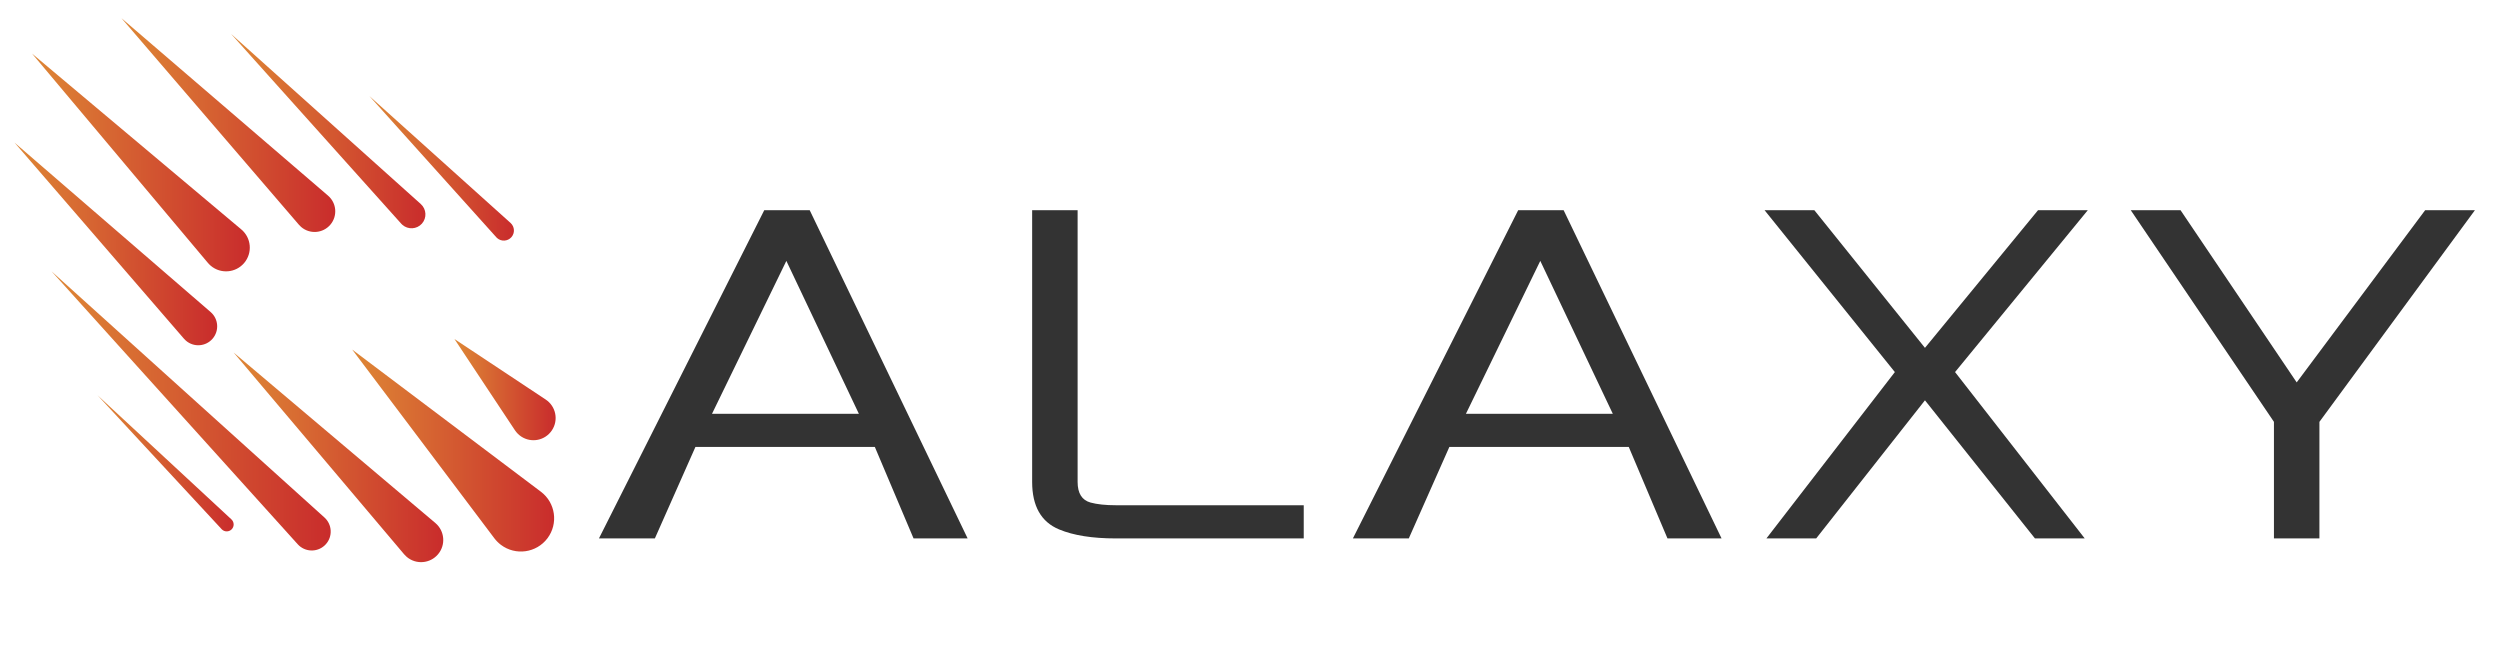
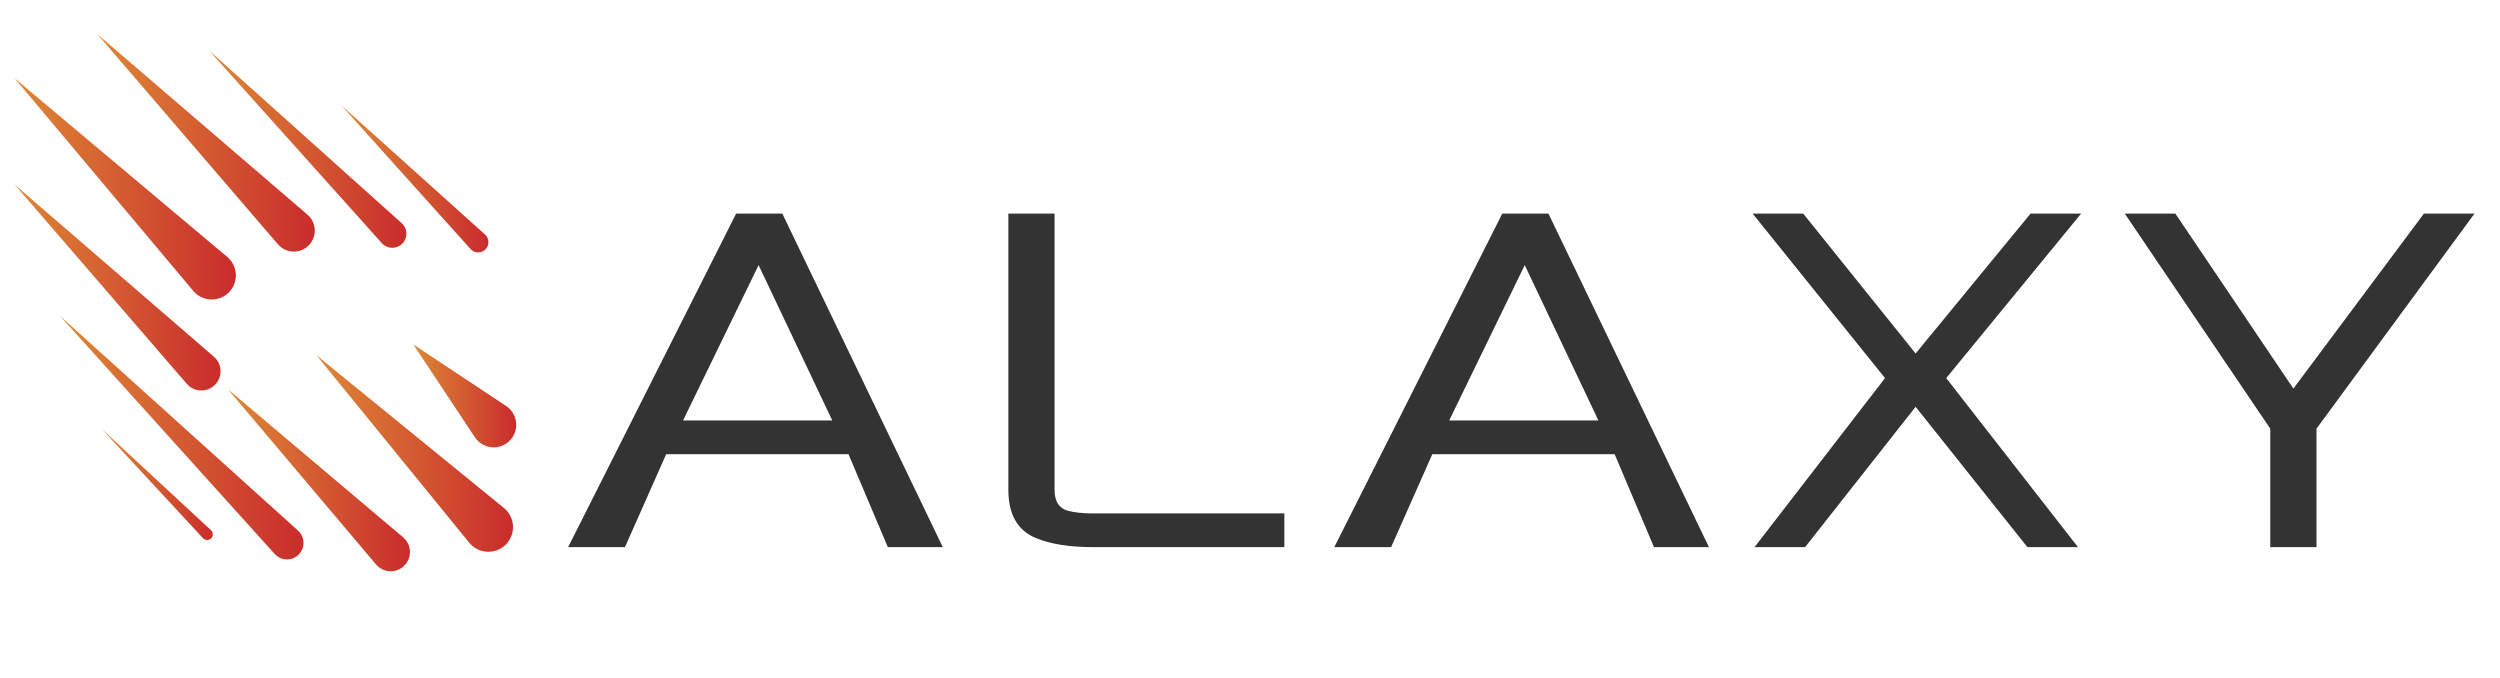
- <svg xmlns="http://www.w3.org/2000/svg" version="1.1" id="Layer_1" x="0px" y="0px" width="320.611px" height="85.5px" viewBox="-152.056 45.5 320.611 85.5" enable-background="new -152.056 45.5 320.611 85.5" xml:space="preserve">
+ <svg xmlns="http://www.w3.org/2000/svg" version="1.1" id="Layer_1" x="0px" y="0px" width="315.5px" height="85.5px" viewBox="0 0 315.5 85.5" enable-background="new 0 0 315.5 85.5" xml:space="preserve">
  <g>
-     <path fill="#333333" d="M-75.244,114.549l21.198-42.089h5.831l20.252,42.089h-6.935l-4.964-11.729h-23.01l-5.201,11.729H-75.244z    M-60.744,98.564h18.833l-9.299-19.608L-60.744,98.564z" />
-     <path fill="#333333" d="M-19.689,107.305V72.459h5.831v34.844c0,1.457,0.552,2.34,1.655,2.646c0.84,0.229,1.917,0.345,3.231,0.345   h24.113v4.255H-8.972c-2.995,0-5.412-0.383-7.25-1.15C-18.534,112.441-19.689,110.409-19.689,107.305z" />
-     <path fill="#333333" d="M21.444,114.549L42.641,72.46h5.831l20.252,42.089h-6.936l-4.963-11.729H33.814l-5.2,11.729H21.444z    M35.942,98.564h18.834l-9.299-19.608L35.942,98.564z" />
-     <path fill="#333333" d="M74.241,72.459h6.383l14.185,17.652l14.499-17.652h6.383L98.669,93.216l16.628,21.332h-6.384l-14.104-17.71   l-13.948,17.71h-6.383l16.471-21.332L74.241,72.459z" />
-     <path fill="#333333" d="M145.396,114.549h-5.832V99.6l-18.36-27.14h6.384l14.894,22.08l16.471-22.08h6.383L145.397,99.6   L145.396,114.549L145.396,114.549z" />
+     <path fill="#333333" d="M71.7,69.049l21.198-42.089h5.831l20.252,42.089h-6.935l-4.964-11.729h-23.01l-5.201,11.729H71.7z    M86.2,53.064h18.833l-9.299-19.608L86.2,53.064z" />
+     <path fill="#333333" d="M127.255,61.804V26.959h5.831v34.844c0,1.457,0.552,2.339,1.655,2.646c0.84,0.229,1.917,0.345,3.231,0.345   h24.113v4.255h-24.113c-2.995,0-5.412-0.383-7.25-1.15C128.41,66.941,127.255,64.909,127.255,61.804z" />
+     <path fill="#333333" d="M168.388,69.049l21.197-42.089h5.831l20.252,42.089h-6.935l-4.964-11.729h-23.01l-5.201,11.729H168.388z    M182.887,53.064h18.834l-9.299-19.608L182.887,53.064z" />
+     <path fill="#333333" d="M221.184,26.959h6.383l14.185,17.652l14.499-17.652h6.383l-17.021,20.757l16.627,21.332h-6.383   l-14.105-17.71l-13.948,17.71h-6.383l16.47-21.332L221.184,26.959z" />
+     <path fill="#333333" d="M292.341,69.049h-5.832v-14.95l-18.36-27.139h6.383l14.894,22.08l16.47-22.08h6.383l-19.937,27.139V69.049z   " />
  </g>
  <g>
    <g>
-       <line fill="none" x1="-106.89" y1="90.33" x2="-85.673" y2="111.547" />
-       <linearGradient id="SVGID_1_" gradientUnits="userSpaceOnUse" x1="139.11" y1="-277.78" x2="165.01" y2="-277.78" gradientTransform="matrix(1 0 0 -1 -246 -174.5)">
+       <linearGradient id="SVGID_1_" gradientUnits="userSpaceOnUse" x1="1.843" y1="35.008" x2="25.282" y2="35.008">
        <stop offset="0" style="stop-color:#DE8735" />
        <stop offset="1" style="stop-color:#C92C2C" />
      </linearGradient>
-       <path fill="url(#SVGID_1_)" d="M-106.89,90.33l24.202,18.232c1.88,1.416,2.256,4.088,0.84,5.97c-1.417,1.88-4.089,2.257-5.97,0.84    c-0.32-0.241-0.608-0.536-0.84-0.84L-106.89,90.33z" />
-     </g>
-     <g>
-       <line fill="none" x1="-150.194" y1="63.788" x2="-126.755" y2="87.227" />
-       <linearGradient id="SVGID_2_" gradientUnits="userSpaceOnUse" x1="95.806" y1="-251.283" x2="121.796" y2="-251.283" gradientTransform="matrix(1 0 0 -1 -246 -174.5)">
+       <line fill="url(#SVGID_1_)" x1="1.843" y1="23.288" x2="25.282" y2="46.727" />
+       <linearGradient id="SVGID_2_" gradientUnits="userSpaceOnUse" x1="1.843" y1="36.283" x2="27.833" y2="36.283">
        <stop offset="0" style="stop-color:#DE8735" />
        <stop offset="1" style="stop-color:#C92C2C" />
      </linearGradient>
-       <path fill="url(#SVGID_2_)" d="M-150.194,63.788l25.15,21.729c1.014,0.875,1.125,2.407,0.25,3.42    c-0.875,1.015-2.408,1.127-3.421,0.25c-0.087-0.074-0.176-0.164-0.25-0.25L-150.194,63.788z" />
+       <path fill="url(#SVGID_2_)" d="M1.843,23.288l25.15,21.729c1.014,0.876,1.125,2.408,0.25,3.421    c-0.875,1.014-2.408,1.126-3.421,0.25c-0.087-0.075-0.176-0.165-0.25-0.25L1.843,23.288z" />
    </g>
    <g>
-       <line fill="none" x1="-136.478" y1="47.833" x2="-111.851" y2="72.46" />
-       <linearGradient id="SVGID_3_" gradientUnits="userSpaceOnUse" x1="109.522" y1="-236.041" x2="136.939" y2="-236.041" gradientTransform="matrix(1 0 0 -1 -246 -174.5)">
+       <linearGradient id="SVGID_3_" gradientUnits="userSpaceOnUse" x1="12.309" y1="16.647" x2="36.936" y2="16.647">
        <stop offset="0" style="stop-color:#DE8735" />
        <stop offset="1" style="stop-color:#C92C2C" />
      </linearGradient>
-       <path fill="url(#SVGID_3_)" d="M-136.478,47.833l26.494,22.76c1.11,0.953,1.237,2.625,0.284,3.734    c-0.954,1.108-2.625,1.235-3.735,0.282c-0.099-0.084-0.2-0.188-0.283-0.282L-136.478,47.833z" />
-     </g>
-     <g>
-       <line fill="none" x1="-122.419" y1="49.854" x2="-99.346" y2="72.926" />
-       <linearGradient id="SVGID_4_" gradientUnits="userSpaceOnUse" x1="123.581" y1="-236.815" x2="148.503" y2="-236.815" gradientTransform="matrix(1 0 0 -1 -246 -174.5)">
+       <line fill="url(#SVGID_3_)" x1="12.309" y1="4.333" x2="36.936" y2="28.96" />
+       <linearGradient id="SVGID_4_" gradientUnits="userSpaceOnUse" x1="12.309" y1="18.042" x2="39.726" y2="18.042">
        <stop offset="0" style="stop-color:#DE8735" />
        <stop offset="1" style="stop-color:#C92C2C" />
      </linearGradient>
-       <path fill="url(#SVGID_4_)" d="M-122.419,49.854l24.33,21.815c0.732,0.657,0.793,1.782,0.137,2.515    c-0.657,0.731-1.782,0.793-2.514,0.137c-0.048-0.043-0.095-0.09-0.137-0.137L-122.419,49.854z" />
+       <path fill="url(#SVGID_4_)" d="M12.309,4.333l26.494,22.76c1.11,0.953,1.237,2.625,0.284,3.734    c-0.954,1.109-2.625,1.236-3.735,0.283c-0.099-0.085-0.2-0.188-0.283-0.283L12.309,4.333z" />
    </g>
    <g>
-       <line fill="none" x1="-93.775" y1="88.979" x2="-84.043" y2="98.711" />
-       <linearGradient id="SVGID_5_" gradientUnits="userSpaceOnUse" x1="152.225" y1="-269.967" x2="165.201" y2="-269.967" gradientTransform="matrix(1 0 0 -1 -246 -174.5)">
+       <linearGradient id="SVGID_5_" gradientUnits="userSpaceOnUse" x1="26.368" y1="17.889" x2="49.441" y2="17.889">
        <stop offset="0" style="stop-color:#DE8735" />
        <stop offset="1" style="stop-color:#C92C2C" />
      </linearGradient>
-       <path fill="url(#SVGID_5_)" d="M-93.775,88.979l11.703,7.761c1.31,0.868,1.667,2.634,0.799,3.942    c-0.868,1.311-2.634,1.668-3.943,0.799c-0.324-0.213-0.596-0.496-0.799-0.799L-93.775,88.979z" />
-     </g>
-     <g>
-       <line fill="none" x1="-104.683" y1="57.82" x2="-87.492" y2="75.011" />
-       <linearGradient id="SVGID_6_" gradientUnits="userSpaceOnUse" x1="141.317" y1="-241.588" x2="159.852" y2="-241.588" gradientTransform="matrix(1 0 0 -1 -246 -174.5)">
+       <line fill="url(#SVGID_5_)" x1="26.368" y1="6.353" x2="49.441" y2="29.426" />
+       <linearGradient id="SVGID_6_" gradientUnits="userSpaceOnUse" x1="26.368" y1="18.814" x2="51.29" y2="18.814">
        <stop offset="0" style="stop-color:#DE8735" />
        <stop offset="1" style="stop-color:#C92C2C" />
      </linearGradient>
-       <path fill="url(#SVGID_6_)" d="M-104.683,57.82l18.106,16.275c0.532,0.479,0.576,1.299,0.098,1.831    c-0.479,0.532-1.299,0.576-1.831,0.099c-0.035-0.031-0.068-0.064-0.098-0.099L-104.683,57.82z" />
+       <path fill="url(#SVGID_6_)" d="M26.368,6.353l24.33,21.816c0.732,0.657,0.793,1.782,0.137,2.514    c-0.657,0.732-1.782,0.793-2.514,0.137c-0.048-0.043-0.095-0.09-0.137-0.137L26.368,6.353z" />
    </g>
    <g>
-       <line fill="none" x1="-147.944" y1="52.375" x2="-123.249" y2="77.07" />
-       <linearGradient id="SVGID_7_" gradientUnits="userSpaceOnUse" x1="98.056" y1="-240.837" x2="125.979" y2="-240.837" gradientTransform="matrix(1 0 0 -1 -246 -174.5)">
+       <linearGradient id="SVGID_7_" gradientUnits="userSpaceOnUse" x1="52.169" y1="48.345" x2="61.901" y2="48.345">
        <stop offset="0" style="stop-color:#DE8735" />
        <stop offset="1" style="stop-color:#C92C2C" />
      </linearGradient>
-       <path fill="url(#SVGID_7_)" d="M-147.944,52.375l26.838,22.551c1.287,1.081,1.453,3.001,0.372,4.288    c-1.081,1.287-3.001,1.454-4.288,0.372c-0.132-0.111-0.264-0.245-0.372-0.372L-147.944,52.375z" />
-     </g>
-     <g>
-       <line fill="none" x1="-145.443" y1="80.3" x2="-112.161" y2="113.581" />
-       <linearGradient id="SVGID_8_" gradientUnits="userSpaceOnUse" x1="100.557" y1="-272.698" x2="136.355" y2="-272.698" gradientTransform="matrix(1 0 0 -1 -246 -174.5)">
+       <line fill="url(#SVGID_7_)" x1="52.169" y1="43.479" x2="61.901" y2="53.211" />
+       <linearGradient id="SVGID_8_" gradientUnits="userSpaceOnUse" x1="52.169" y1="49.968" x2="65.146" y2="49.968">
        <stop offset="0" style="stop-color:#DE8735" />
        <stop offset="1" style="stop-color:#C92C2C" />
      </linearGradient>
-       <path fill="url(#SVGID_8_)" d="M-145.443,80.3l34.996,31.566c0.995,0.896,1.076,2.436,0.177,3.429    c-0.898,0.996-2.434,1.075-3.43,0.178c-0.062-0.057-0.121-0.117-0.177-0.178L-145.443,80.3z" />
+       <path fill="url(#SVGID_8_)" d="M52.169,43.479l11.703,7.76c1.31,0.868,1.667,2.634,0.799,3.943    c-0.868,1.31-2.634,1.667-3.943,0.799c-0.324-0.214-0.596-0.496-0.799-0.799L52.169,43.479z" />
    </g>
    <g>
-       <line fill="none" x1="-122.091" y1="90.713" x2="-98.223" y2="114.581" />
-       <linearGradient id="SVGID_9_" gradientUnits="userSpaceOnUse" x1="123.909" y1="-278.653" x2="150.79" y2="-278.653" gradientTransform="matrix(1 0 0 -1 -246 -174.5)">
+       <linearGradient id="SVGID_9_" gradientUnits="userSpaceOnUse" x1="43.105" y1="21.916" x2="60.295" y2="21.916">
        <stop offset="0" style="stop-color:#DE8735" />
        <stop offset="1" style="stop-color:#C92C2C" />
      </linearGradient>
-       <path fill="url(#SVGID_9_)" d="M-122.091,90.713l25.872,21.864c1.199,1.014,1.35,2.808,0.336,4.008    c-1.014,1.199-2.808,1.35-4.008,0.336c-0.119-0.101-0.237-0.221-0.337-0.336L-122.091,90.713z" />
-     </g>
-     <g>
-       <line fill="none" x1="-139.552" y1="96.187" x2="-123.003" y2="112.736" />
-       <linearGradient id="SVGID_10_" gradientUnits="userSpaceOnUse" x1="106.448" y1="-279.417" x2="123.909" y2="-279.417" gradientTransform="matrix(1 0 0 -1 -246 -174.5)">
+       <line fill="url(#SVGID_9_)" x1="43.104" y1="13.32" x2="60.295" y2="30.511" />
+       <linearGradient id="SVGID_10_" gradientUnits="userSpaceOnUse" x1="43.105" y1="22.588" x2="61.641" y2="22.588">
        <stop offset="0" style="stop-color:#DE8735" />
        <stop offset="1" style="stop-color:#C92C2C" />
      </linearGradient>
-       <path fill="url(#SVGID_10_)" d="M-139.552,96.187l17.176,15.922c0.36,0.336,0.381,0.896,0.047,1.255    c-0.334,0.358-0.895,0.381-1.255,0.047c-0.016-0.017-0.033-0.031-0.047-0.047L-139.552,96.187z" />
+       <path fill="url(#SVGID_10_)" d="M43.104,13.32l18.106,16.275c0.532,0.479,0.576,1.299,0.098,1.832    c-0.479,0.532-1.299,0.576-1.831,0.098c-0.035-0.031-0.068-0.064-0.098-0.098L43.104,13.32z" />
    </g>
+     <g>
+       <linearGradient id="SVGID_11_" gradientUnits="userSpaceOnUse" x1="1.843" y1="22.223" x2="26.538" y2="22.223">
+         <stop offset="0" style="stop-color:#DE8735" />
+         <stop offset="1" style="stop-color:#C92C2C" />
+       </linearGradient>
+       <line fill="url(#SVGID_11_)" x1="1.843" y1="9.875" x2="26.538" y2="34.57" />
+       <linearGradient id="SVGID_12_" gradientUnits="userSpaceOnUse" x1="1.843" y1="23.837" x2="29.767" y2="23.837">
+         <stop offset="0" style="stop-color:#DE8735" />
+         <stop offset="1" style="stop-color:#C92C2C" />
+       </linearGradient>
+       <path fill="url(#SVGID_12_)" d="M1.843,9.875l26.838,22.551c1.287,1.081,1.453,3.001,0.372,4.288    c-1.081,1.287-3.001,1.454-4.288,0.372c-0.132-0.111-0.264-0.245-0.372-0.372L1.843,9.875z" />
+     </g>
+     <g>
+       <linearGradient id="SVGID_13_" gradientUnits="userSpaceOnUse" x1="7.54" y1="54.138" x2="36.137" y2="54.138">
+         <stop offset="0" style="stop-color:#DE8735" />
+         <stop offset="1" style="stop-color:#C92C2C" />
+       </linearGradient>
+       <line fill="url(#SVGID_13_)" x1="7.54" y1="39.839" x2="36.137" y2="68.436" />
+       <linearGradient id="SVGID_14_" gradientUnits="userSpaceOnUse" x1="7.54" y1="55.219" x2="38.299" y2="55.219">
+         <stop offset="0" style="stop-color:#DE8735" />
+         <stop offset="1" style="stop-color:#C92C2C" />
+       </linearGradient>
+       <path fill="url(#SVGID_14_)" d="M7.54,39.839l30.07,27.123c0.855,0.771,0.924,2.092,0.152,2.946    c-0.772,0.855-2.091,0.924-2.947,0.152c-0.053-0.048-0.104-0.1-0.152-0.152L7.54,39.839z" />
+     </g>
+     <g>
+       <linearGradient id="SVGID_15_" gradientUnits="userSpaceOnUse" x1="28.785" y1="59.332" x2="49.162" y2="59.332">
+         <stop offset="0" style="stop-color:#DE8735" />
+         <stop offset="1" style="stop-color:#C92C2C" />
+       </linearGradient>
+       <line fill="url(#SVGID_15_)" x1="28.785" y1="49.145" x2="49.162" y2="69.521" />
+       <linearGradient id="SVGID_16_" gradientUnits="userSpaceOnUse" x1="28.785" y1="60.619" x2="51.733" y2="60.619">
+         <stop offset="0" style="stop-color:#DE8735" />
+         <stop offset="1" style="stop-color:#C92C2C" />
+       </linearGradient>
+       <path fill="url(#SVGID_16_)" d="M28.785,49.145L50.873,67.81c1.024,0.866,1.153,2.398,0.287,3.422    c-0.865,1.024-2.397,1.153-3.421,0.287c-0.102-0.086-0.203-0.188-0.288-0.287L28.785,49.145z" />
+     </g>
+     <g>
+       <linearGradient id="SVGID_17_" gradientUnits="userSpaceOnUse" x1="12.843" y1="60.776" x2="26.121" y2="60.776">
+         <stop offset="0" style="stop-color:#DE8735" />
+         <stop offset="1" style="stop-color:#C92C2C" />
+       </linearGradient>
+       <line fill="url(#SVGID_17_)" x1="12.843" y1="54.137" x2="26.121" y2="67.416" />
+       <linearGradient id="SVGID_18_" gradientUnits="userSpaceOnUse" x1="12.843" y1="61.142" x2="26.852" y2="61.142">
+         <stop offset="0" style="stop-color:#DE8735" />
+         <stop offset="1" style="stop-color:#C92C2C" />
+       </linearGradient>
+       <path fill="url(#SVGID_18_)" d="M12.843,54.137l13.782,12.775c0.289,0.269,0.306,0.719,0.038,1.007s-0.718,0.306-1.007,0.038    c-0.013-0.013-0.026-0.025-0.038-0.038L12.843,54.137z" />
+     </g>
+     <linearGradient id="SVGID_19_" gradientUnits="userSpaceOnUse" x1="39.936" y1="57.233" x2="64.744" y2="57.233">
+       <stop offset="0" style="stop-color:#DE8735" />
+       <stop offset="1" style="stop-color:#C92C2C" />
+     </linearGradient>
+     <path fill="url(#SVGID_19_)" d="M39.936,44.83l23.66,19.277c1.333,1.087,1.534,3.049,0.447,4.382   c-1.086,1.334-3.048,1.534-4.382,0.447c-0.163-0.132-0.319-0.291-0.447-0.446L39.936,44.83z" />
  </g>
</svg>
